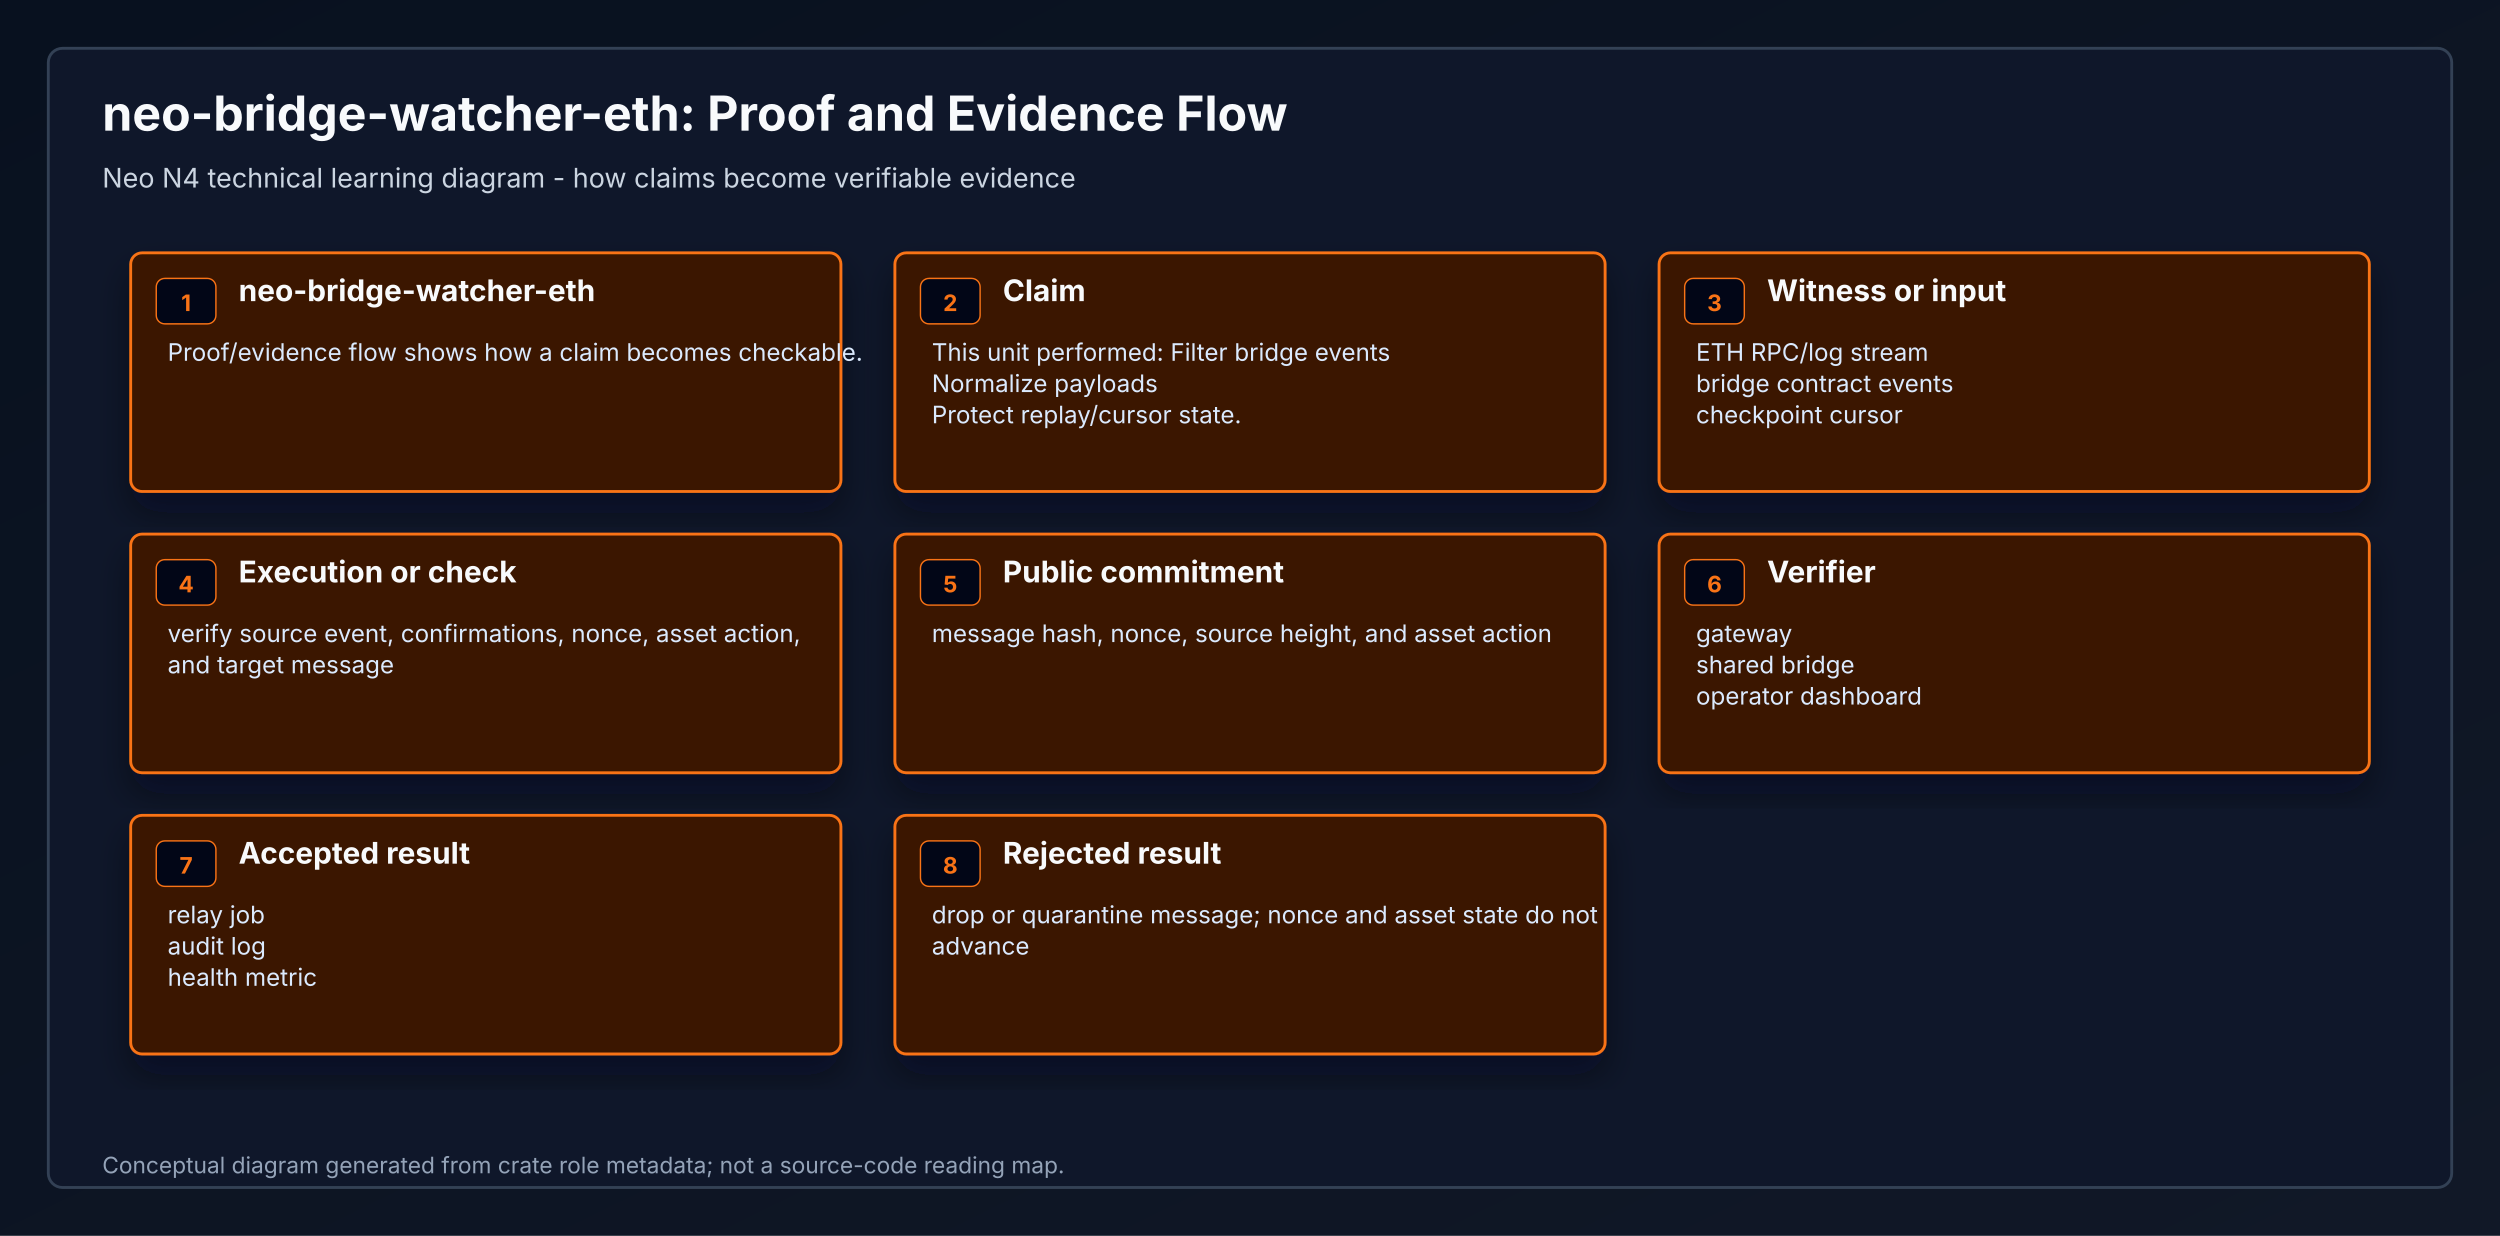
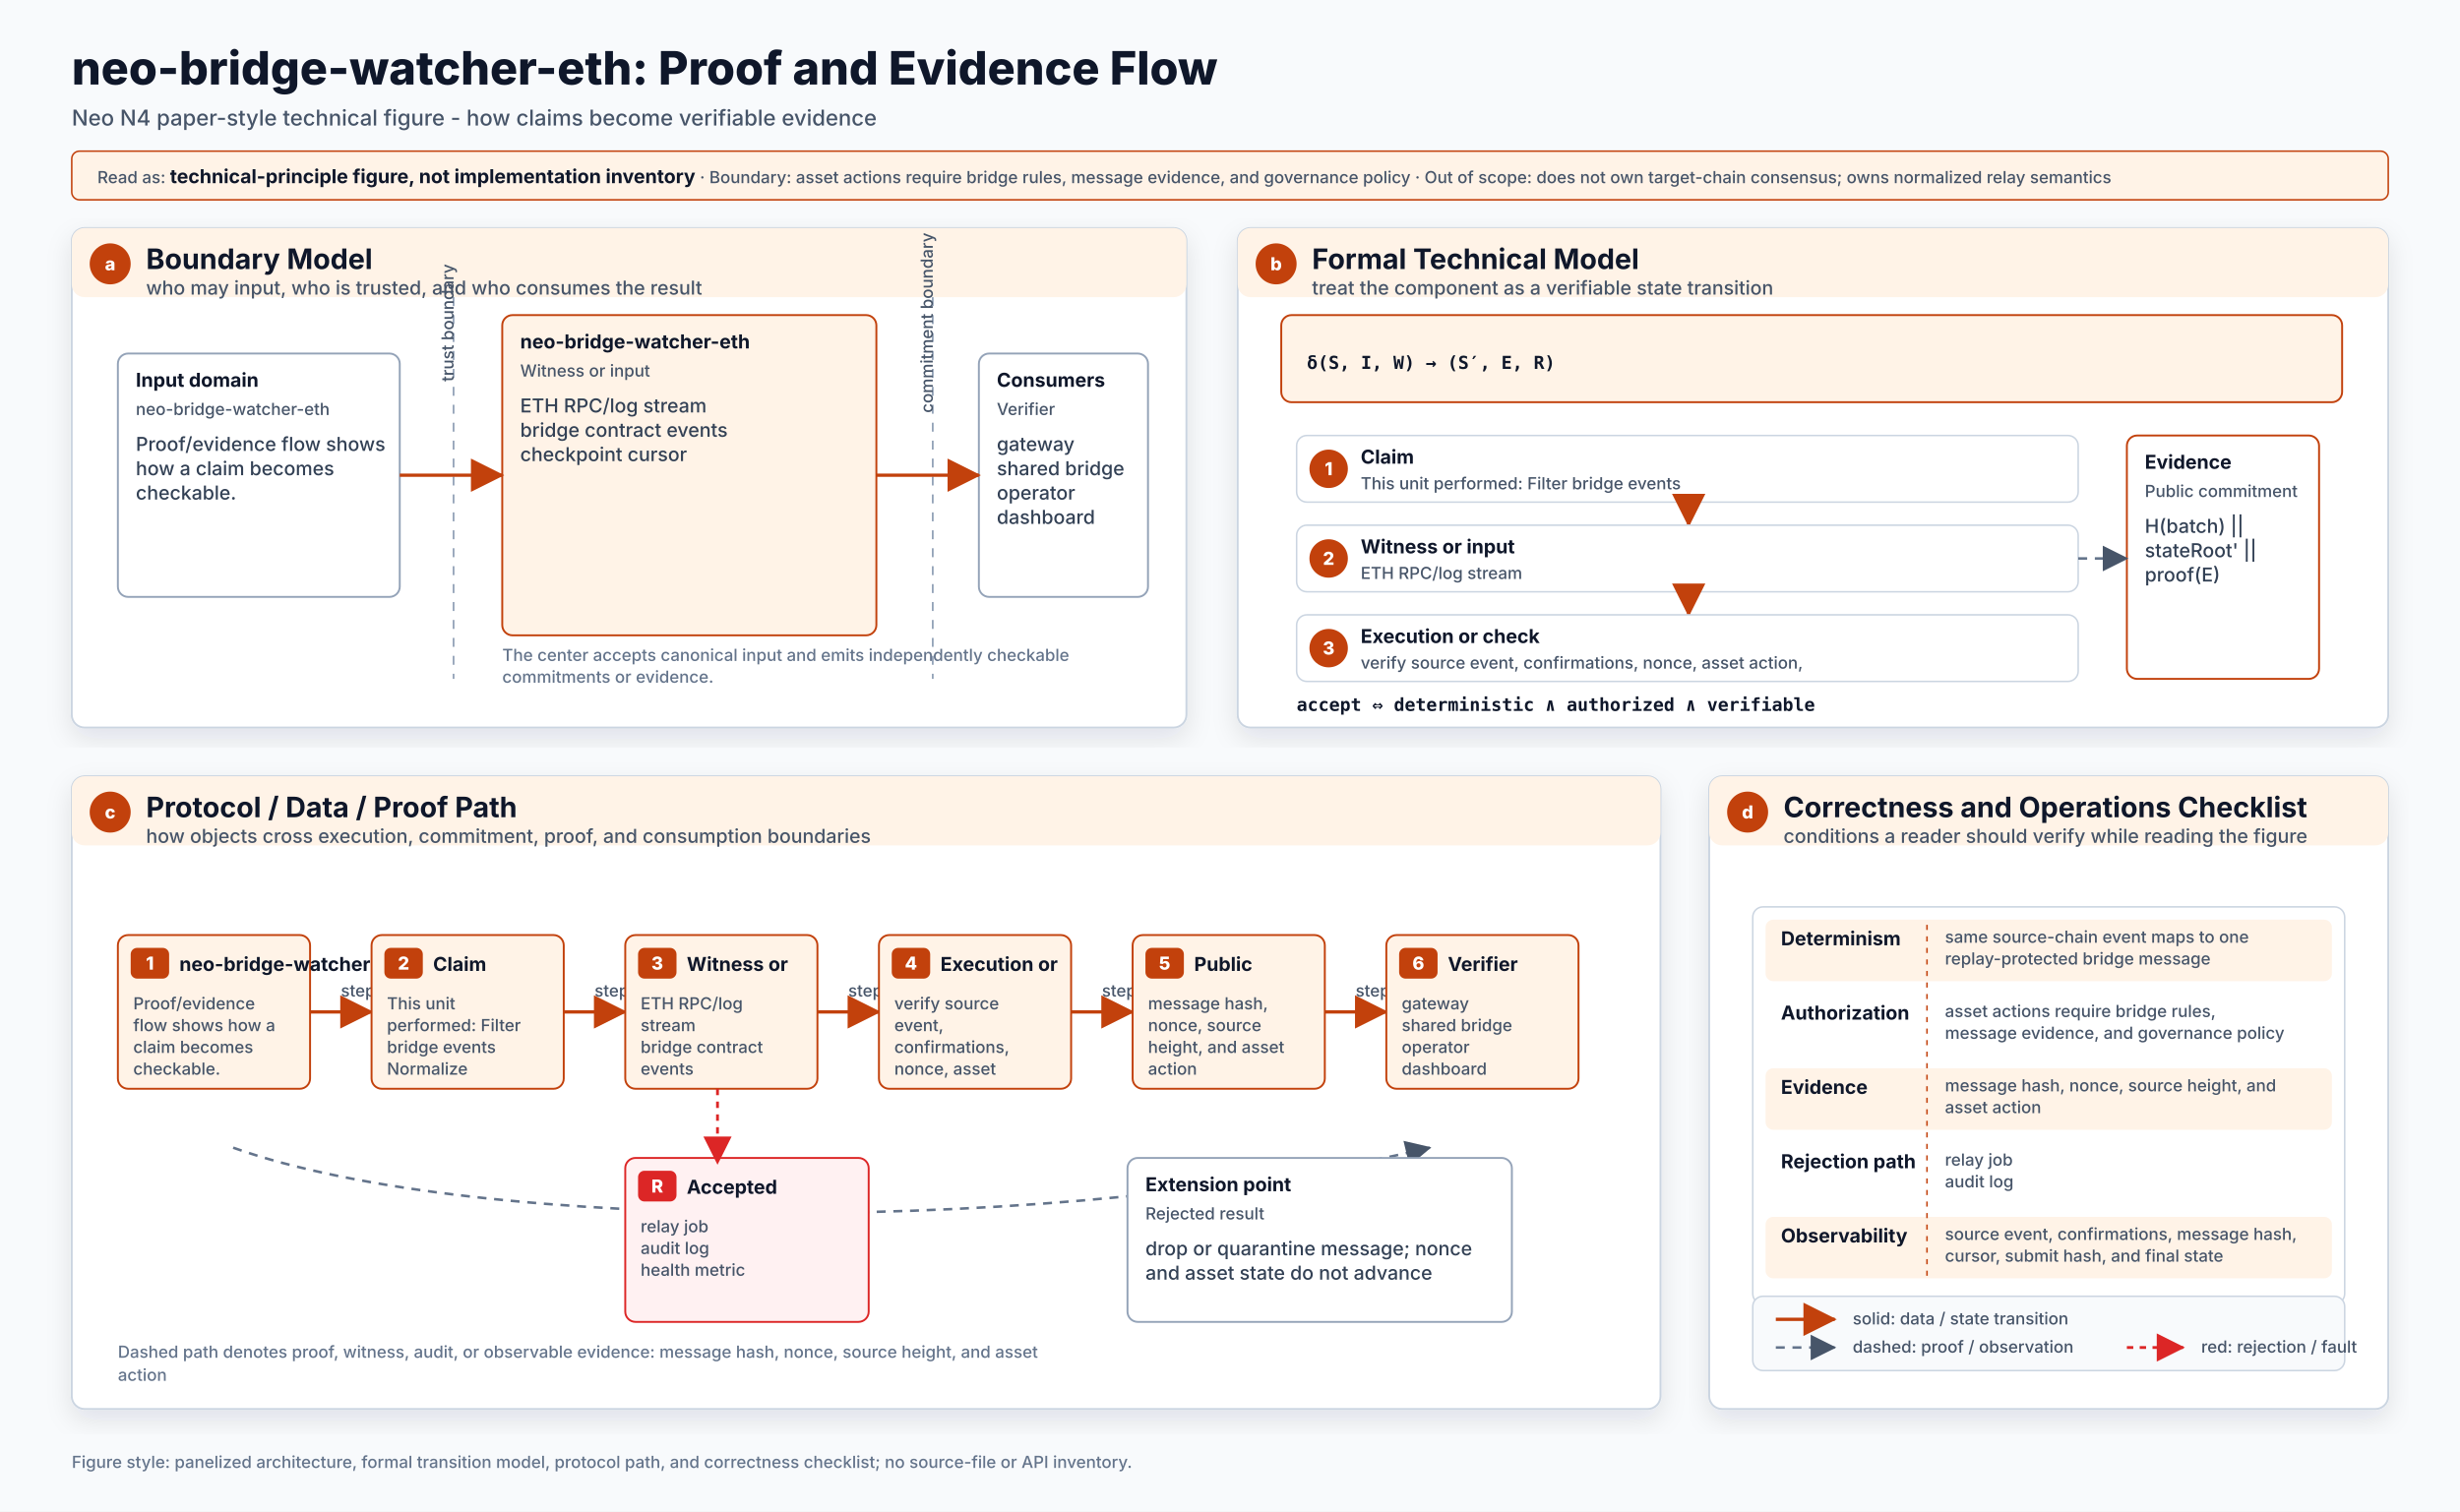
- <svg xmlns="http://www.w3.org/2000/svg" width="1760" height="870" viewBox="0 0 1760 870" role="img" aria-label="neo-bridge-watcher-eth Proof and Evidence Flow">
+ <svg xmlns="http://www.w3.org/2000/svg" width="1920" height="1180" viewBox="0 0 1920 1180" role="img" aria-label="neo-bridge-watcher-eth Proof and Evidence Flow">
  <defs>
-     <linearGradient id="bg" x1="0" y1="0" x2="1" y2="1">
-       <stop offset="0%" stop-color="#08111f" />
-       <stop offset="100%" stop-color="#111827" />
-     </linearGradient>
-     <filter id="shadow" x="-15%" y="-15%" width="130%" height="130%">
-       <feDropShadow dx="0" dy="14" stdDeviation="12" flood-color="#020617" flood-opacity="0.42" />
+     <marker id="arrow" viewBox="0 0 10 10" refX="9.4" refY="5" markerWidth="10" markerHeight="10" orient="auto">
+       <path d="M0,0 L10,5 L0,10 Z" fill="#475569" />
+     </marker>
+     <marker id="arrowAccent" viewBox="0 0 10 10" refX="9.4" refY="5" markerWidth="10" markerHeight="10" orient="auto">
+       <path d="M0,0 L10,5 L0,10 Z" fill="#c2410c" />
+     </marker>
+     <marker id="arrowFault" viewBox="0 0 10 10" refX="9.4" refY="5" markerWidth="10" markerHeight="10" orient="auto">
+       <path d="M0,0 L10,5 L0,10 Z" fill="#dc2626" />
+     </marker>
+     <filter id="paperShadow" x="-3%" y="-4%" width="106%" height="108%">
+       <feDropShadow dx="0" dy="8" stdDeviation="10" flood-color="#0f172a" flood-opacity="0.10" />
    </filter>
+     <style>
+ .bg{fill:#f8fafc}.panel{fill:#ffffff;stroke:#cbd5e1;stroke-width:1.5;filter:url(#paperShadow)}
+ .panelTitle{font:700 22px 'Inter','Segoe UI',Arial,sans-serif;fill:#0f172a}.panelSub{font:500 15px 'Inter','Segoe UI',Arial,sans-serif;fill:#475569}
+ .title{font:800 36px 'Inter','Segoe UI',Arial,sans-serif;fill:#0f172a}.subtitle{font:500 17px 'Inter','Segoe UI',Arial,sans-serif;fill:#475569}
+ .small{font:500 13px 'Inter','Segoe UI',Arial,sans-serif;fill:#475569}.body{font:500 15px 'Inter','Segoe UI',Arial,sans-serif;fill:#334155}
+ .bodyStrong{font:750 15px 'Inter','Segoe UI',Arial,sans-serif;fill:#0f172a}.mono{font:650 14px 'Cascadia Mono','SFMono-Regular',Consolas,monospace;fill:#0f172a}
+ .label{font:800 14px 'Inter','Segoe UI',Arial,sans-serif;fill:#ffffff}.caption{font:500 13px 'Inter','Segoe UI',Arial,sans-serif;fill:#64748b}
+ .arrow{stroke:#475569;stroke-width:2.2;fill:none;marker-end:url(#arrow)}.arrowAccent{stroke:#c2410c;stroke-width:2.6;fill:none;marker-end:url(#arrowAccent)}.arrowDash{stroke:#64748b;stroke-width:2;fill:none;stroke-dasharray:7 6;marker-end:url(#arrow)}.arrowFault{stroke:#dc2626;stroke-width:2.2;fill:none;stroke-dasharray:5 5;marker-end:url(#arrowFault)}
+ </style>
  </defs>
-   <rect width="1760" height="100%" fill="url(#bg)" />
-   <rect x="34" y="34" width="1692" height="802" rx="10" fill="#0f172a" stroke="#334155" stroke-width="2" />
-   <text x="72" y="92" fill="#f8fafc" font-family="Inter,Segoe UI,Arial,sans-serif" font-size="34" font-weight="700">neo-bridge-watcher-eth: Proof and Evidence Flow</text>
-   <text x="72" y="132" fill="#cbd5e1" font-family="Inter,Segoe UI,Arial,sans-serif" font-size="19">Neo N4 technical learning diagram - how claims become verifiable evidence</text>
-   <rect x="92" y="178" width="500" height="168" rx="8" fill="#3b1700" stroke="#f97316" stroke-width="2" filter="url(#shadow)" />
-   <rect x="110" y="196" width="42" height="32" rx="6" fill="#020617" stroke="#f97316" stroke-width="1" />
-   <text x="131" y="219" text-anchor="middle" fill="#f97316" font-family="Inter,Segoe UI,Arial,sans-serif" font-size="16" font-weight="700">1</text>
-   <text x="168" y="212" fill="#f8fafc" font-family="Inter,Segoe UI,Arial,sans-serif" font-size="21" font-weight="700">neo-bridge-watcher-eth</text>
-   <text x="118" y="254" fill="#dbeafe" font-family="Inter,Segoe UI,Arial,sans-serif" font-size="17">Proof/evidence flow shows how a claim becomes checkable.</text>
-   <rect x="630" y="178" width="500" height="168" rx="8" fill="#3b1700" stroke="#f97316" stroke-width="2" filter="url(#shadow)" />
-   <rect x="648" y="196" width="42" height="32" rx="6" fill="#020617" stroke="#f97316" stroke-width="1" />
-   <text x="669" y="219" text-anchor="middle" fill="#f97316" font-family="Inter,Segoe UI,Arial,sans-serif" font-size="16" font-weight="700">2</text>
-   <text x="706" y="212" fill="#f8fafc" font-family="Inter,Segoe UI,Arial,sans-serif" font-size="21" font-weight="700">Claim</text>
-   <text x="656" y="254" fill="#dbeafe" font-family="Inter,Segoe UI,Arial,sans-serif" font-size="17">This unit performed: Filter bridge events</text>
-   <text x="656" y="276" fill="#dbeafe" font-family="Inter,Segoe UI,Arial,sans-serif" font-size="17">Normalize payloads</text>
-   <text x="656" y="298" fill="#dbeafe" font-family="Inter,Segoe UI,Arial,sans-serif" font-size="17">Protect replay/cursor state.</text>
-   <rect x="1168" y="178" width="500" height="168" rx="8" fill="#3b1700" stroke="#f97316" stroke-width="2" filter="url(#shadow)" />
-   <rect x="1186" y="196" width="42" height="32" rx="6" fill="#020617" stroke="#f97316" stroke-width="1" />
-   <text x="1207" y="219" text-anchor="middle" fill="#f97316" font-family="Inter,Segoe UI,Arial,sans-serif" font-size="16" font-weight="700">3</text>
-   <text x="1244" y="212" fill="#f8fafc" font-family="Inter,Segoe UI,Arial,sans-serif" font-size="21" font-weight="700">Witness or input</text>
-   <text x="1194" y="254" fill="#dbeafe" font-family="Inter,Segoe UI,Arial,sans-serif" font-size="17">ETH RPC/log stream</text>
-   <text x="1194" y="276" fill="#dbeafe" font-family="Inter,Segoe UI,Arial,sans-serif" font-size="17">bridge contract events</text>
-   <text x="1194" y="298" fill="#dbeafe" font-family="Inter,Segoe UI,Arial,sans-serif" font-size="17">checkpoint cursor</text>
-   <rect x="92" y="376" width="500" height="168" rx="8" fill="#3b1700" stroke="#f97316" stroke-width="2" filter="url(#shadow)" />
-   <rect x="110" y="394" width="42" height="32" rx="6" fill="#020617" stroke="#f97316" stroke-width="1" />
-   <text x="131" y="417" text-anchor="middle" fill="#f97316" font-family="Inter,Segoe UI,Arial,sans-serif" font-size="16" font-weight="700">4</text>
-   <text x="168" y="410" fill="#f8fafc" font-family="Inter,Segoe UI,Arial,sans-serif" font-size="21" font-weight="700">Execution or check</text>
-   <text x="118" y="452" fill="#dbeafe" font-family="Inter,Segoe UI,Arial,sans-serif" font-size="17">verify source event, confirmations, nonce, asset action,</text>
-   <text x="118" y="474" fill="#dbeafe" font-family="Inter,Segoe UI,Arial,sans-serif" font-size="17">and target message</text>
-   <rect x="630" y="376" width="500" height="168" rx="8" fill="#3b1700" stroke="#f97316" stroke-width="2" filter="url(#shadow)" />
-   <rect x="648" y="394" width="42" height="32" rx="6" fill="#020617" stroke="#f97316" stroke-width="1" />
-   <text x="669" y="417" text-anchor="middle" fill="#f97316" font-family="Inter,Segoe UI,Arial,sans-serif" font-size="16" font-weight="700">5</text>
-   <text x="706" y="410" fill="#f8fafc" font-family="Inter,Segoe UI,Arial,sans-serif" font-size="21" font-weight="700">Public commitment</text>
-   <text x="656" y="452" fill="#dbeafe" font-family="Inter,Segoe UI,Arial,sans-serif" font-size="17">message hash, nonce, source height, and asset action</text>
-   <rect x="1168" y="376" width="500" height="168" rx="8" fill="#3b1700" stroke="#f97316" stroke-width="2" filter="url(#shadow)" />
-   <rect x="1186" y="394" width="42" height="32" rx="6" fill="#020617" stroke="#f97316" stroke-width="1" />
-   <text x="1207" y="417" text-anchor="middle" fill="#f97316" font-family="Inter,Segoe UI,Arial,sans-serif" font-size="16" font-weight="700">6</text>
-   <text x="1244" y="410" fill="#f8fafc" font-family="Inter,Segoe UI,Arial,sans-serif" font-size="21" font-weight="700">Verifier</text>
-   <text x="1194" y="452" fill="#dbeafe" font-family="Inter,Segoe UI,Arial,sans-serif" font-size="17">gateway</text>
-   <text x="1194" y="474" fill="#dbeafe" font-family="Inter,Segoe UI,Arial,sans-serif" font-size="17">shared bridge</text>
-   <text x="1194" y="496" fill="#dbeafe" font-family="Inter,Segoe UI,Arial,sans-serif" font-size="17">operator dashboard</text>
-   <rect x="92" y="574" width="500" height="168" rx="8" fill="#3b1700" stroke="#f97316" stroke-width="2" filter="url(#shadow)" />
-   <rect x="110" y="592" width="42" height="32" rx="6" fill="#020617" stroke="#f97316" stroke-width="1" />
-   <text x="131" y="615" text-anchor="middle" fill="#f97316" font-family="Inter,Segoe UI,Arial,sans-serif" font-size="16" font-weight="700">7</text>
-   <text x="168" y="608" fill="#f8fafc" font-family="Inter,Segoe UI,Arial,sans-serif" font-size="21" font-weight="700">Accepted result</text>
-   <text x="118" y="650" fill="#dbeafe" font-family="Inter,Segoe UI,Arial,sans-serif" font-size="17">relay job</text>
-   <text x="118" y="672" fill="#dbeafe" font-family="Inter,Segoe UI,Arial,sans-serif" font-size="17">audit log</text>
-   <text x="118" y="694" fill="#dbeafe" font-family="Inter,Segoe UI,Arial,sans-serif" font-size="17">health metric</text>
-   <rect x="630" y="574" width="500" height="168" rx="8" fill="#3b1700" stroke="#f97316" stroke-width="2" filter="url(#shadow)" />
-   <rect x="648" y="592" width="42" height="32" rx="6" fill="#020617" stroke="#f97316" stroke-width="1" />
-   <text x="669" y="615" text-anchor="middle" fill="#f97316" font-family="Inter,Segoe UI,Arial,sans-serif" font-size="16" font-weight="700">8</text>
-   <text x="706" y="608" fill="#f8fafc" font-family="Inter,Segoe UI,Arial,sans-serif" font-size="21" font-weight="700">Rejected result</text>
-   <text x="656" y="650" fill="#dbeafe" font-family="Inter,Segoe UI,Arial,sans-serif" font-size="17">drop or quarantine message; nonce and asset state do not</text>
-   <text x="656" y="672" fill="#dbeafe" font-family="Inter,Segoe UI,Arial,sans-serif" font-size="17">advance</text>
-   <text x="72" y="826" fill="#94a3b8" font-family="Inter,Segoe UI,Arial,sans-serif" font-size="16">Conceptual diagram generated from crate role metadata; not a source-code reading map.</text>
+   <rect class="bg" width="1920" height="1180" />
+   <text x="56" y="66" class="title">neo-bridge-watcher-eth: Proof and Evidence Flow</text>
+   <text x="56" y="98" class="subtitle">Neo N4 paper-style technical figure - how claims become verifiable evidence</text>
+   <rect x="56" y="118" width="1808" height="38" rx="6" fill="#fff3e7" stroke="#c2410c" stroke-width="1.2" />
+   <text x="76" y="143" class="small">Read as: <tspan class="bodyStrong">technical-principle figure, not implementation inventory</tspan> · Boundary: asset actions require bridge rules, message evidence, and governance policy · Out of scope: does not own target-chain consensus; owns normalized relay semantics</text>
+   <rect x="56" y="178" width="870" height="390" rx="10" class="panel" />
+   <rect x="56" y="178" width="870" height="54" rx="10" fill="#fff3e7" stroke="#cbd5e1" stroke-width="0" />
+   <circle cx="86" cy="206" r="16" fill="#c2410c" />
+   <text x="86" y="211" text-anchor="middle" class="label">a</text>
+   <text x="114" y="210" class="panelTitle">Boundary Model</text>
+   <text x="114" y="230" class="panelSub">who may input, who is trusted, and who consumes the result</text>
+   <rect x="966" y="178" width="898" height="390" rx="10" class="panel" />
+   <rect x="966" y="178" width="898" height="54" rx="10" fill="#fff3e7" stroke="#cbd5e1" stroke-width="0" />
+   <circle cx="996" cy="206" r="16" fill="#c2410c" />
+   <text x="996" y="211" text-anchor="middle" class="label">b</text>
+   <text x="1024" y="210" class="panelTitle">Formal Technical Model</text>
+   <text x="1024" y="230" class="panelSub">treat the component as a verifiable state transition</text>
+   <rect x="56" y="606" width="1240" height="494" rx="10" class="panel" />
+   <rect x="56" y="606" width="1240" height="54" rx="10" fill="#fff3e7" stroke="#cbd5e1" stroke-width="0" />
+   <circle cx="86" cy="634" r="16" fill="#c2410c" />
+   <text x="86" y="639" text-anchor="middle" class="label">c</text>
+   <text x="114" y="638" class="panelTitle">Protocol / Data / Proof Path</text>
+   <text x="114" y="658" class="panelSub">how objects cross execution, commitment, proof, and consumption boundaries</text>
+   <rect x="1334" y="606" width="530" height="494" rx="10" class="panel" />
+   <rect x="1334" y="606" width="530" height="54" rx="10" fill="#fff3e7" stroke="#cbd5e1" stroke-width="0" />
+   <circle cx="1364" cy="634" r="16" fill="#c2410c" />
+   <text x="1364" y="639" text-anchor="middle" class="label">d</text>
+   <text x="1392" y="638" class="panelTitle">Correctness and Operations Checklist</text>
+   <text x="1392" y="658" class="panelSub">conditions a reader should verify while reading the figure</text>
+   <rect x="92" y="276" width="220" height="190" rx="8" fill="#ffffff" stroke="#94a3b8" stroke-width="1.5" />
+   <text x="106" y="302" class="bodyStrong">Input domain</text>
+   <text x="106" y="324" class="small">neo-bridge-watcher-eth</text>
+   <text x="106" y="352" class="body">Proof/evidence flow shows</text>
+   <text x="106" y="371" class="body">how a claim becomes</text>
+   <text x="106" y="390" class="body">checkable.</text>
+   <line x1="354" y1="232" x2="354" y2="530" stroke="#94a3b8" stroke-width="1.4" stroke-dasharray="7 7" />
+   <text x="354" y="252" class="small" text-anchor="middle" transform="rotate(-90 354 252)">trust boundary</text>
+   <rect x="392" y="246" width="292" height="250" rx="8" fill="#fff3e7" stroke="#c2410c" stroke-width="1.5" />
+   <text x="406" y="272" class="bodyStrong">neo-bridge-watcher-eth</text>
+   <text x="406" y="294" class="small">Witness or input</text>
+   <text x="406" y="322" class="body">ETH RPC/log stream</text>
+   <text x="406" y="341" class="body">bridge contract events</text>
+   <text x="406" y="360" class="body">checkpoint cursor</text>
+   <line x1="728" y1="232" x2="728" y2="530" stroke="#94a3b8" stroke-width="1.4" stroke-dasharray="7 7" />
+   <text x="728" y="252" class="small" text-anchor="middle" transform="rotate(-90 728 252)">commitment boundary</text>
+   <rect x="764" y="276" width="132" height="190" rx="8" fill="#ffffff" stroke="#94a3b8" stroke-width="1.5" />
+   <text x="778" y="302" class="bodyStrong">Consumers</text>
+   <text x="778" y="324" class="small">Verifier</text>
+   <text x="778" y="352" class="body">gateway</text>
+   <text x="778" y="371" class="body">shared bridge</text>
+   <text x="778" y="390" class="body">operator</text>
+   <text x="778" y="409" class="body">dashboard</text>
+   <path class="arrowAccent" d="M312 371 C338 371 358 371 392 371" />
+   <path class="arrowAccent" d="M684 371 C706 371 730 371 764 371" />
+   <text x="392" y="516" class="caption">The center accepts canonical input and emits independently checkable</text>
+   <text x="392" y="533" class="caption">commitments or evidence.</text>
+   <rect x="1000" y="246" width="828" height="68" rx="8" fill="#fff3e7" stroke="#c2410c" stroke-width="1.5" />
+   <text x="1020" y="288" class="mono">δ(S, I, W) → (S′, E, R)</text>
+   <rect x="1012" y="340" width="610" height="52" rx="8" fill="#ffffff" stroke="#cbd5e1" stroke-width="1.2" />
+   <circle cx="1037" cy="366" r="15" fill="#c2410c" />
+   <text x="1037" y="371" text-anchor="middle" class="label">1</text>
+   <text x="1062" y="362" class="bodyStrong">Claim</text>
+   <text x="1062" y="382" class="small">This unit performed: Filter bridge events</text>
+   <path class="arrowAccent" d="M1318 392 L1318 410" />
+   <rect x="1012" y="410" width="610" height="52" rx="8" fill="#ffffff" stroke="#cbd5e1" stroke-width="1.2" />
+   <circle cx="1037" cy="436" r="15" fill="#c2410c" />
+   <text x="1037" y="441" text-anchor="middle" class="label">2</text>
+   <text x="1062" y="432" class="bodyStrong">Witness or input</text>
+   <text x="1062" y="452" class="small">ETH RPC/log stream</text>
+   <path class="arrowAccent" d="M1318 462 L1318 480" />
+   <rect x="1012" y="480" width="610" height="52" rx="8" fill="#ffffff" stroke="#cbd5e1" stroke-width="1.2" />
+   <circle cx="1037" cy="506" r="15" fill="#c2410c" />
+   <text x="1037" y="511" text-anchor="middle" class="label">3</text>
+   <text x="1062" y="502" class="bodyStrong">Execution or check</text>
+   <text x="1062" y="522" class="small">verify source event, confirmations, nonce, asset action,</text>
+   <rect x="1660" y="340" width="150" height="190" rx="8" fill="#ffffff" stroke="#c2410c" stroke-width="1.5" />
+   <text x="1674" y="366" class="bodyStrong">Evidence</text>
+   <text x="1674" y="388" class="small">Public commitment</text>
+   <text x="1674" y="416" class="body">H(batch) ||</text>
+   <text x="1674" y="435" class="body">stateRoot' ||</text>
+   <text x="1674" y="454" class="body">proof(E)</text>
+   <path class="arrowDash" d="M1622 436 C1642 436 1648 436 1660 436" />
+   <text x="1012" y="555" class="mono">accept ⇔ deterministic ∧ authorized ∧ verifiable</text>
+   <rect x="92" y="730" width="150" height="120" rx="8" fill="#fff3e7" stroke="#c2410c" stroke-width="1.5" />
+   <rect x="102" y="740" width="30" height="24" rx="5" fill="#c2410c" />
+   <text x="117" y="757" text-anchor="middle" class="label">1</text>
+   <text x="140" y="758" class="bodyStrong">neo-bridge-watcher-eth</text>
+   <text x="104" y="788" class="small">Proof/evidence</text>
+   <text x="104" y="805" class="small">flow shows how a</text>
+   <text x="104" y="822" class="small">claim becomes</text>
+   <text x="104" y="839" class="small">checkable.</text>
+   <path class="arrowAccent" d="M242 790 L290 790" />
+   <text x="266" y="778" class="small">step 1</text>
+   <rect x="290" y="730" width="150" height="120" rx="8" fill="#fff3e7" stroke="#c2410c" stroke-width="1.5" />
+   <rect x="300" y="740" width="30" height="24" rx="5" fill="#c2410c" />
+   <text x="315" y="757" text-anchor="middle" class="label">2</text>
+   <text x="338" y="758" class="bodyStrong">Claim</text>
+   <text x="302" y="788" class="small">This unit</text>
+   <text x="302" y="805" class="small">performed: Filter</text>
+   <text x="302" y="822" class="small">bridge events</text>
+   <text x="302" y="839" class="small">Normalize</text>
+   <path class="arrowAccent" d="M440 790 L488 790" />
+   <text x="464" y="778" class="small">step 2</text>
+   <rect x="488" y="730" width="150" height="120" rx="8" fill="#fff3e7" stroke="#c2410c" stroke-width="1.5" />
+   <rect x="498" y="740" width="30" height="24" rx="5" fill="#c2410c" />
+   <text x="513" y="757" text-anchor="middle" class="label">3</text>
+   <text x="536" y="758" class="bodyStrong">Witness or</text>
+   <text x="500" y="788" class="small">ETH RPC/log</text>
+   <text x="500" y="805" class="small">stream</text>
+   <text x="500" y="822" class="small">bridge contract</text>
+   <text x="500" y="839" class="small">events</text>
+   <path class="arrowAccent" d="M638 790 L686 790" />
+   <text x="662" y="778" class="small">step 3</text>
+   <rect x="686" y="730" width="150" height="120" rx="8" fill="#fff3e7" stroke="#c2410c" stroke-width="1.5" />
+   <rect x="696" y="740" width="30" height="24" rx="5" fill="#c2410c" />
+   <text x="711" y="757" text-anchor="middle" class="label">4</text>
+   <text x="734" y="758" class="bodyStrong">Execution or</text>
+   <text x="698" y="788" class="small">verify source</text>
+   <text x="698" y="805" class="small">event,</text>
+   <text x="698" y="822" class="small">confirmations,</text>
+   <text x="698" y="839" class="small">nonce, asset</text>
+   <path class="arrowAccent" d="M836 790 L884 790" />
+   <text x="860" y="778" class="small">step 4</text>
+   <rect x="884" y="730" width="150" height="120" rx="8" fill="#fff3e7" stroke="#c2410c" stroke-width="1.5" />
+   <rect x="894" y="740" width="30" height="24" rx="5" fill="#c2410c" />
+   <text x="909" y="757" text-anchor="middle" class="label">5</text>
+   <text x="932" y="758" class="bodyStrong">Public</text>
+   <text x="896" y="788" class="small">message hash,</text>
+   <text x="896" y="805" class="small">nonce, source</text>
+   <text x="896" y="822" class="small">height, and asset</text>
+   <text x="896" y="839" class="small">action</text>
+   <path class="arrowAccent" d="M1034 790 L1082 790" />
+   <text x="1058" y="778" class="small">step 5</text>
+   <rect x="1082" y="730" width="150" height="120" rx="8" fill="#fff3e7" stroke="#c2410c" stroke-width="1.5" />
+   <rect x="1092" y="740" width="30" height="24" rx="5" fill="#c2410c" />
+   <text x="1107" y="757" text-anchor="middle" class="label">6</text>
+   <text x="1130" y="758" class="bodyStrong">Verifier</text>
+   <text x="1094" y="788" class="small">gateway</text>
+   <text x="1094" y="805" class="small">shared bridge</text>
+   <text x="1094" y="822" class="small">operator</text>
+   <text x="1094" y="839" class="small">dashboard</text>
+   <path class="arrowDash" d="M182 896 C372 964 832 964 1116 896" />
+   <rect x="488" y="904" width="190" height="128" rx="8" fill="#fff1f2" stroke="#dc2626" stroke-width="1.5" />
+   <rect x="498" y="914" width="30" height="24" rx="5" fill="#dc2626" />
+   <text x="513" y="931" text-anchor="middle" class="label">R</text>
+   <text x="536" y="932" class="bodyStrong">Accepted</text>
+   <text x="500" y="962" class="small">relay job</text>
+   <text x="500" y="979" class="small">audit log</text>
+   <text x="500" y="996" class="small">health metric</text>
+   <path class="arrowFault" d="M560 850 L560 908" />
+   <rect x="880" y="904" width="300" height="128" rx="8" fill="#ffffff" stroke="#94a3b8" stroke-width="1.5" />
+   <text x="894" y="930" class="bodyStrong">Extension point</text>
+   <text x="894" y="952" class="small">Rejected result</text>
+   <text x="894" y="980" class="body">drop or quarantine message; nonce</text>
+   <text x="894" y="999" class="body">and asset state do not advance</text>
+   <text x="92" y="1060" class="caption">Dashed path denotes proof, witness, audit, or observable evidence: message hash, nonce, source height, and asset</text>
+   <text x="92" y="1078" class="caption">action</text>
+   <rect x="1368" y="708" width="462" height="310" rx="8" fill="#ffffff" stroke="#cbd5e1" stroke-width="1.2" />
+   <rect x="1378" y="718" width="442" height="48" rx="6" fill="#fff3e7" />
+   <text x="1390" y="738" class="bodyStrong">Determinism</text>
+   <text x="1518" y="736" class="small">same source-chain event maps to one</text>
+   <text x="1518" y="753" class="small">replay-protected bridge message</text>
+   <rect x="1378" y="776" width="442" height="48" rx="6" fill="#ffffff" />
+   <text x="1390" y="796" class="bodyStrong">Authorization</text>
+   <text x="1518" y="794" class="small">asset actions require bridge rules,</text>
+   <text x="1518" y="811" class="small">message evidence, and governance policy</text>
+   <rect x="1378" y="834" width="442" height="48" rx="6" fill="#fff3e7" />
+   <text x="1390" y="854" class="bodyStrong">Evidence</text>
+   <text x="1518" y="852" class="small">message hash, nonce, source height, and</text>
+   <text x="1518" y="869" class="small">asset action</text>
+   <rect x="1378" y="892" width="442" height="48" rx="6" fill="#ffffff" />
+   <text x="1390" y="912" class="bodyStrong">Rejection path</text>
+   <text x="1518" y="910" class="small">relay job</text>
+   <text x="1518" y="927" class="small">audit log</text>
+   <rect x="1378" y="950" width="442" height="48" rx="6" fill="#fff3e7" />
+   <text x="1390" y="970" class="bodyStrong">Observability</text>
+   <text x="1518" y="968" class="small">source event, confirmations, message hash,</text>
+   <text x="1518" y="985" class="small">cursor, submit hash, and final state</text>
+   <line x1="1504" y1="722" x2="1504" y2="998" stroke="#c2410c" stroke-width="1.2" stroke-dasharray="4 5" />
+   <rect x="1368" y="1012" width="462" height="58" rx="8" fill="#f8fafc" stroke="#cbd5e1" stroke-width="1.2" />
+   <line x1="1386" y1="1030" x2="1432" y2="1030" stroke="#c2410c" stroke-width="2.6" marker-end="url(#arrowAccent)" />
+   <text x="1446" y="1034" class="small">solid: data / state transition</text>
+   <line x1="1386" y1="1052" x2="1432" y2="1052" stroke="#64748b" stroke-width="2" stroke-dasharray="7 6" marker-end="url(#arrow)" />
+   <text x="1446" y="1056" class="small">dashed: proof / observation</text>
+   <line x1="1660" y1="1052" x2="1704" y2="1052" stroke="#dc2626" stroke-width="2.2" stroke-dasharray="5 5" marker-end="url(#arrowFault)" />
+   <text x="1718" y="1056" class="small">red: rejection / fault</text>
+   <text x="56" y="1146" class="caption">Figure style: panelized architecture, formal transition model, protocol path, and correctness checklist; no source-file or API inventory.</text>
</svg>
